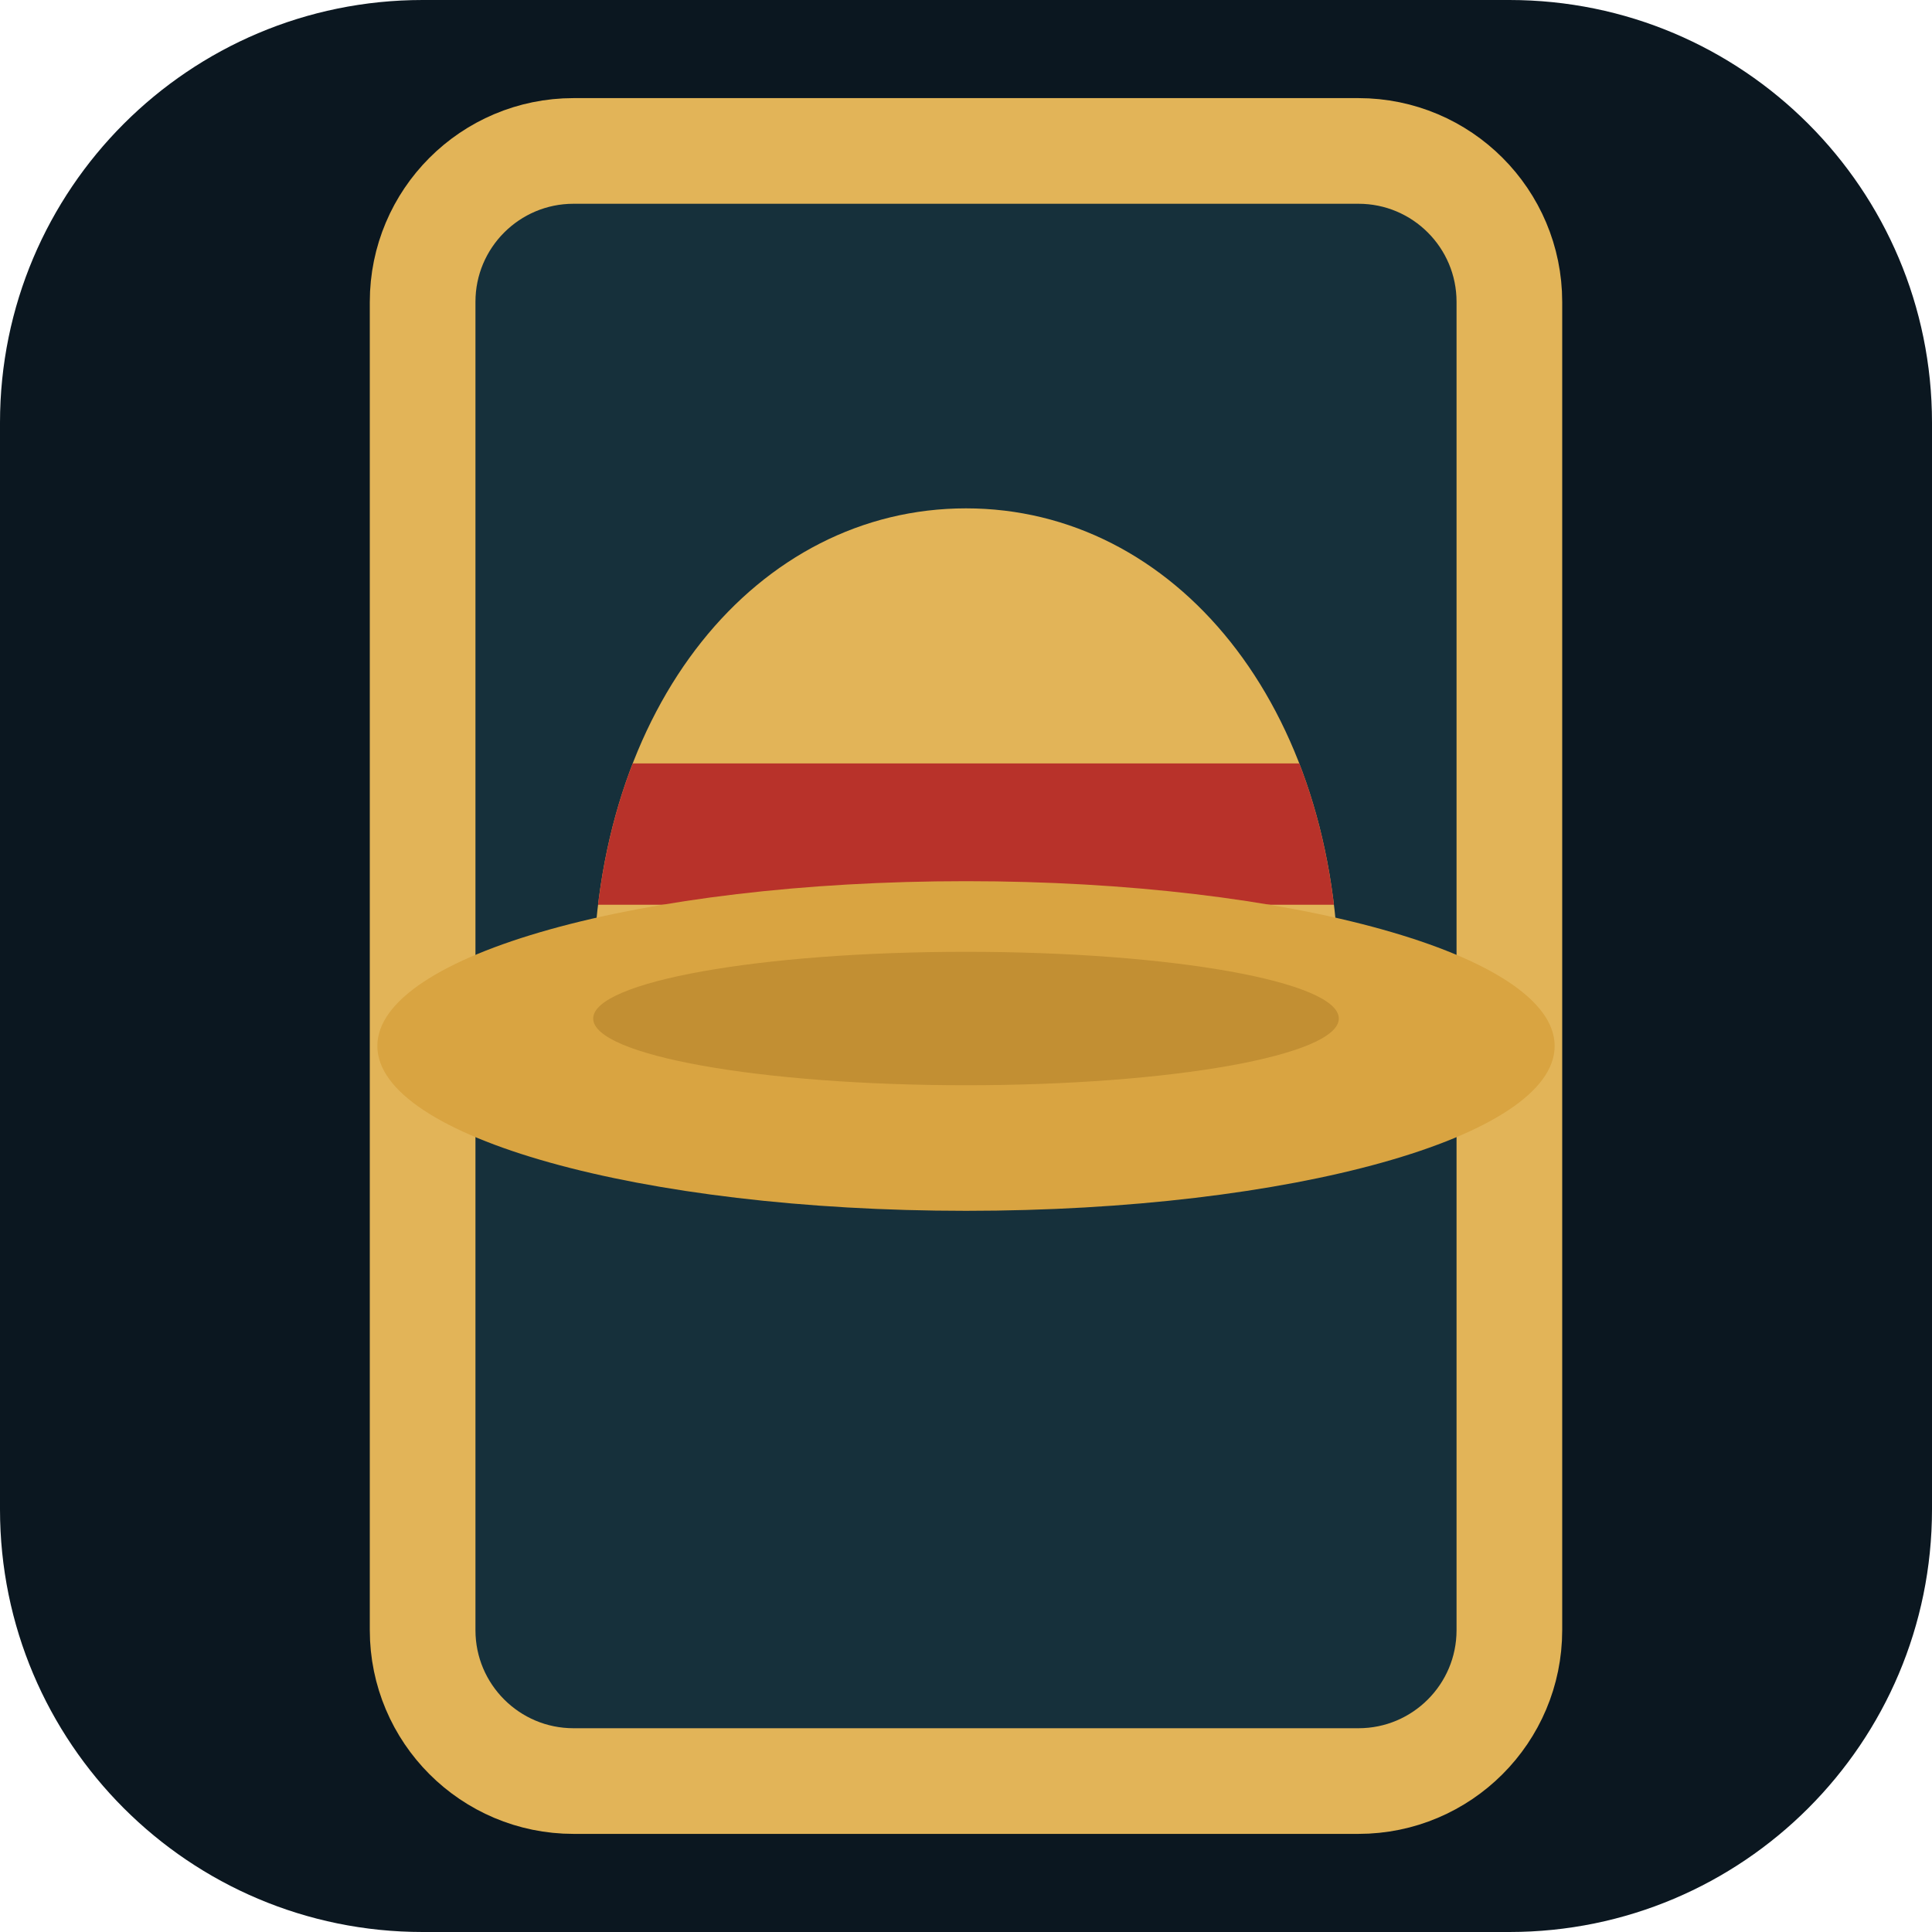
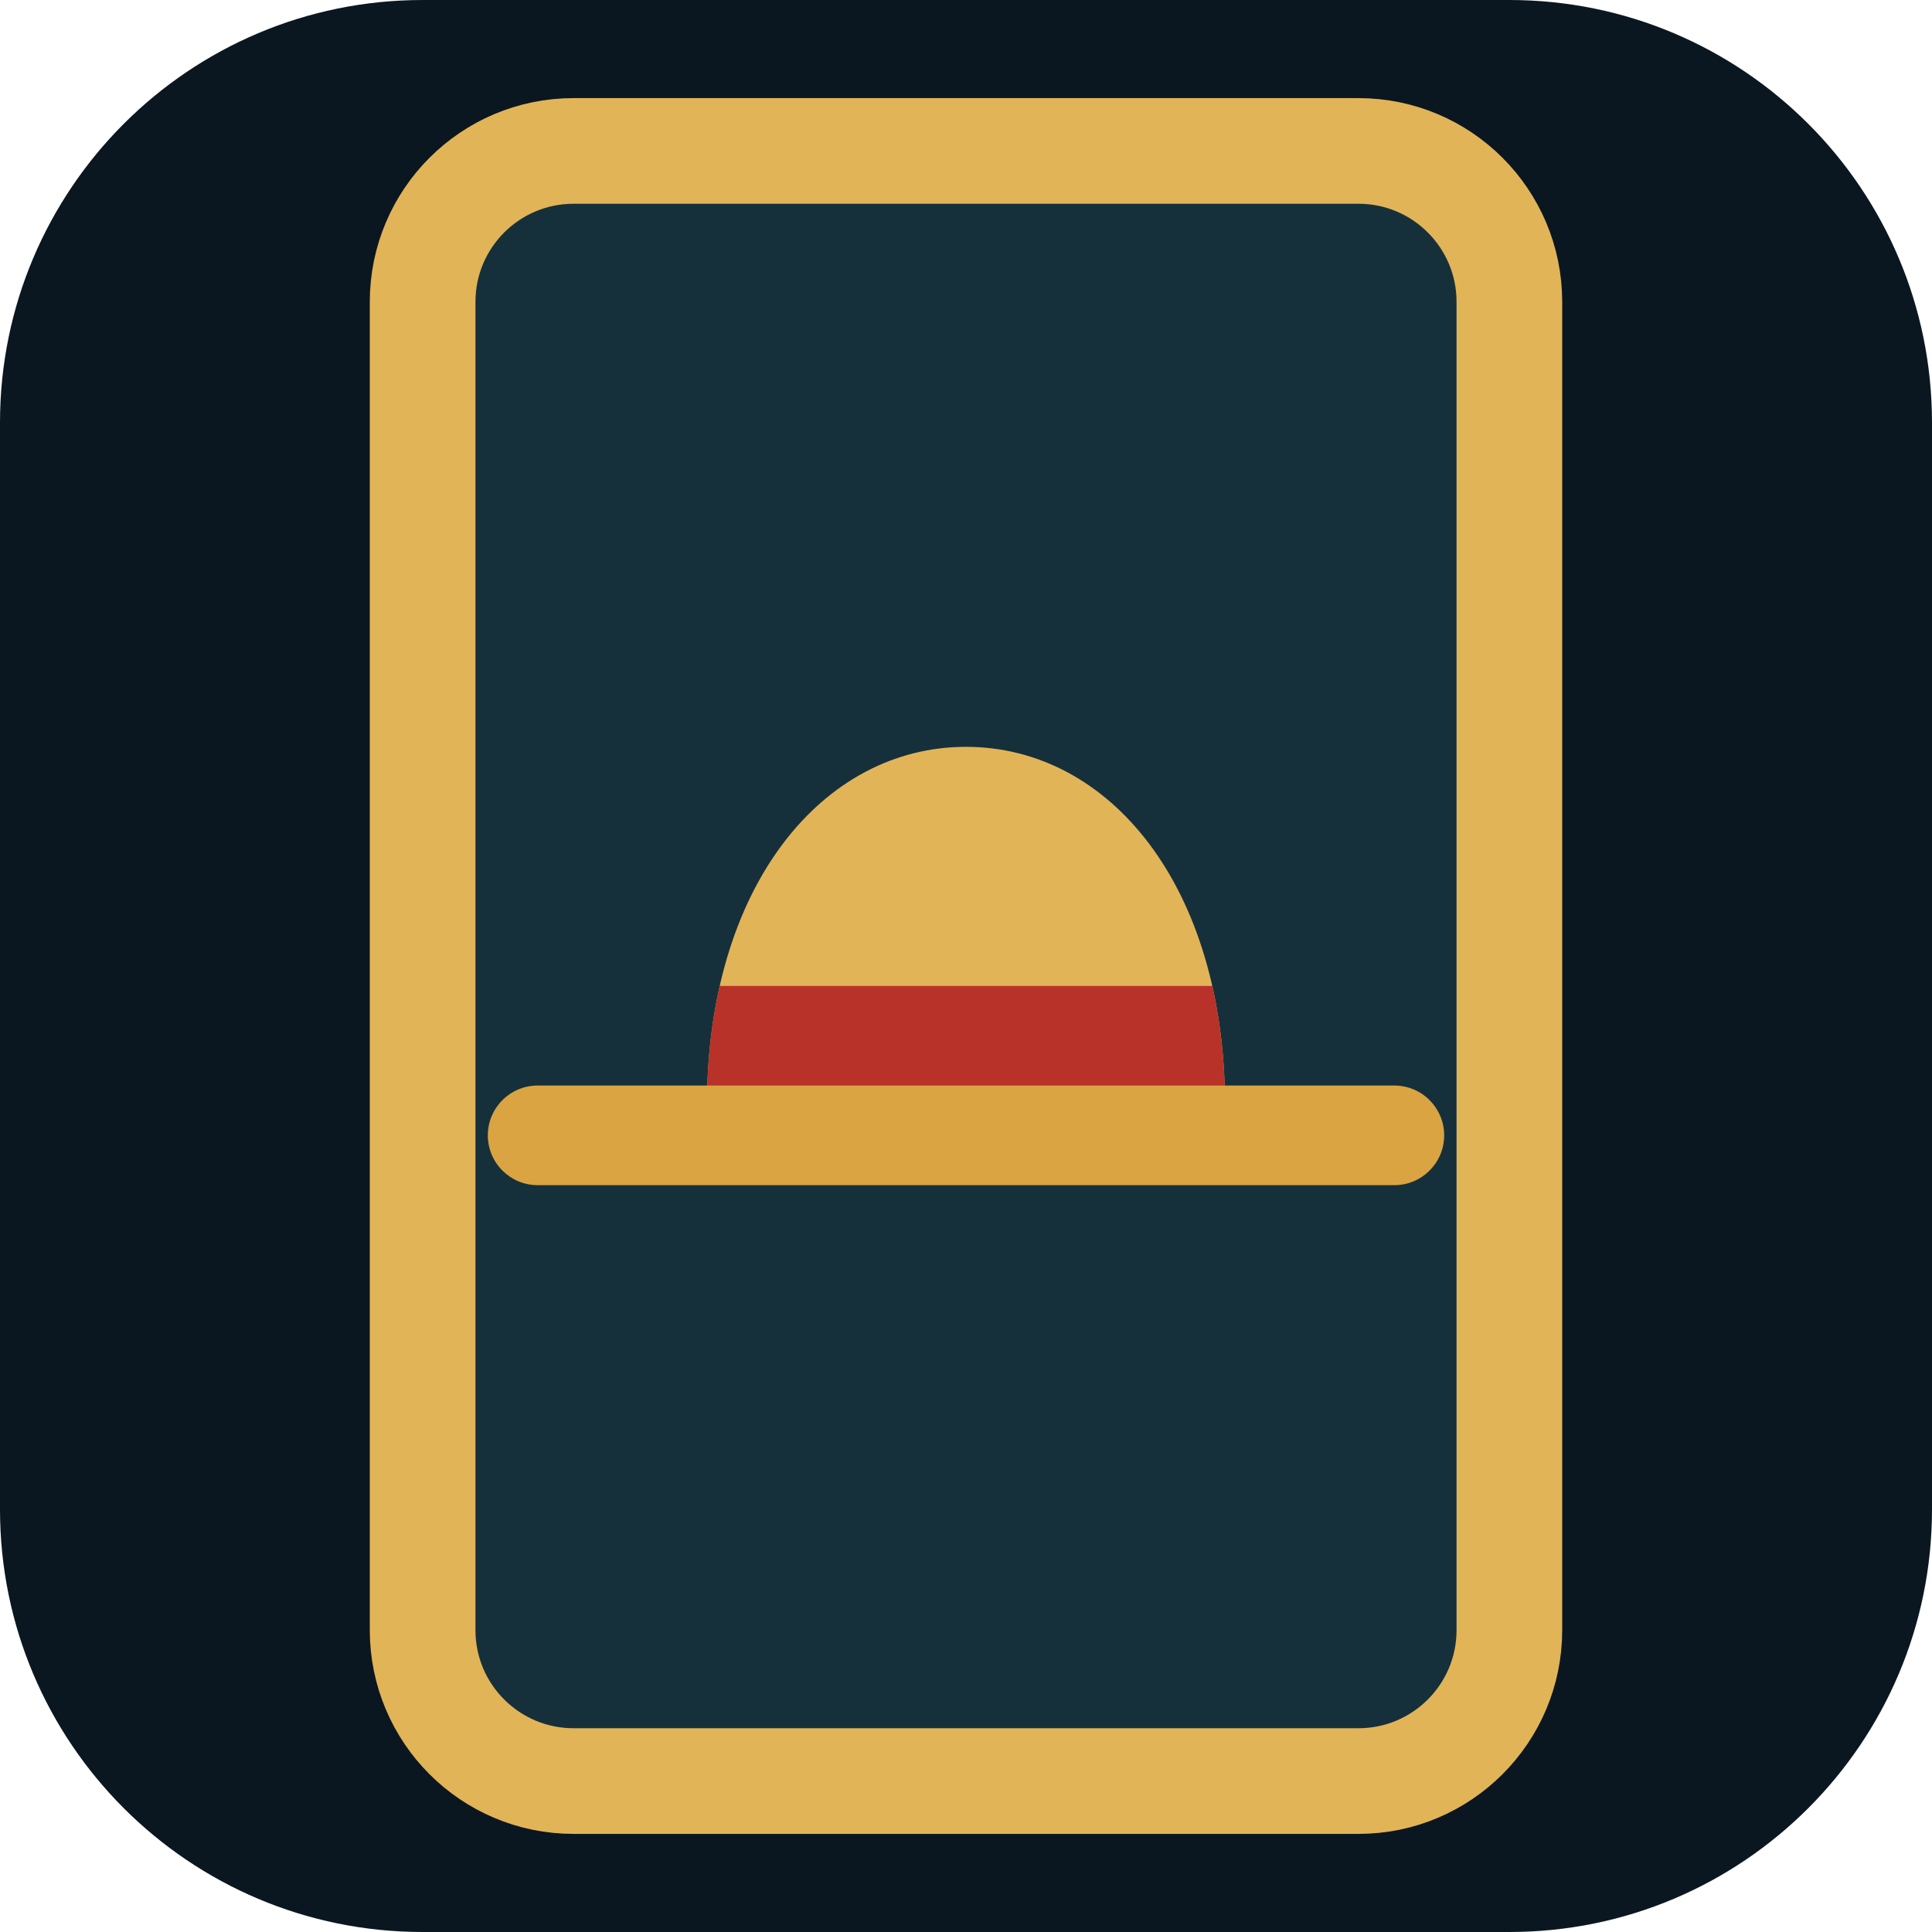
<svg xmlns="http://www.w3.org/2000/svg" viewBox="0 0 64 64">
  <defs>
    <clipPath id="crown">
-       <path d="M22.5 36c0-7.2 4.2-12.2 9.5-12.2s9.5 5 9.5 12.2z" />
+       <path d="M19 38c0-11 5.8-18 13-18s13 7 13 18z" />
    </clipPath>
  </defs>
  <rect width="64" height="64" rx="14" fill="#0b1720" />
  <rect x="14" y="5" width="36" height="54" rx="5" fill="#16303b" stroke="#e2b458" stroke-width="3.5" />
-   <g transform="translate(32 34) scale(1.3) translate(-32 -37)">
-     <path d="M22.5 36c0-7.2 4.2-12.2 9.5-12.2s9.5 5 9.5 12.2z" fill="#e2b458" />
-     <path d="M22.8 30.3h18.4l.4 3.6H22.4z" fill="#b8322a" clip-path="url(#crown)" />
-     <ellipse cx="32" cy="37.5" rx="15" ry="4.2" fill="#d9a441" />
-     <ellipse cx="32" cy="36.8" rx="9.5" ry="1.7" fill="#c28f33" />
+   <g transform="translate(32 32) scale(0.66) translate(-32 -31)">
+     <path d="M19 38c0-11 5.8-18 13-18s13 7 13 18z" fill="#e2b458" />
+     <rect x="17" y="32" width="30" height="6" fill="#b8322a" clip-path="url(#crown)" />
+     <rect x="8" y="37" width="48" height="5" rx="2.5" fill="#d9a441" />
  </g>
</svg>
